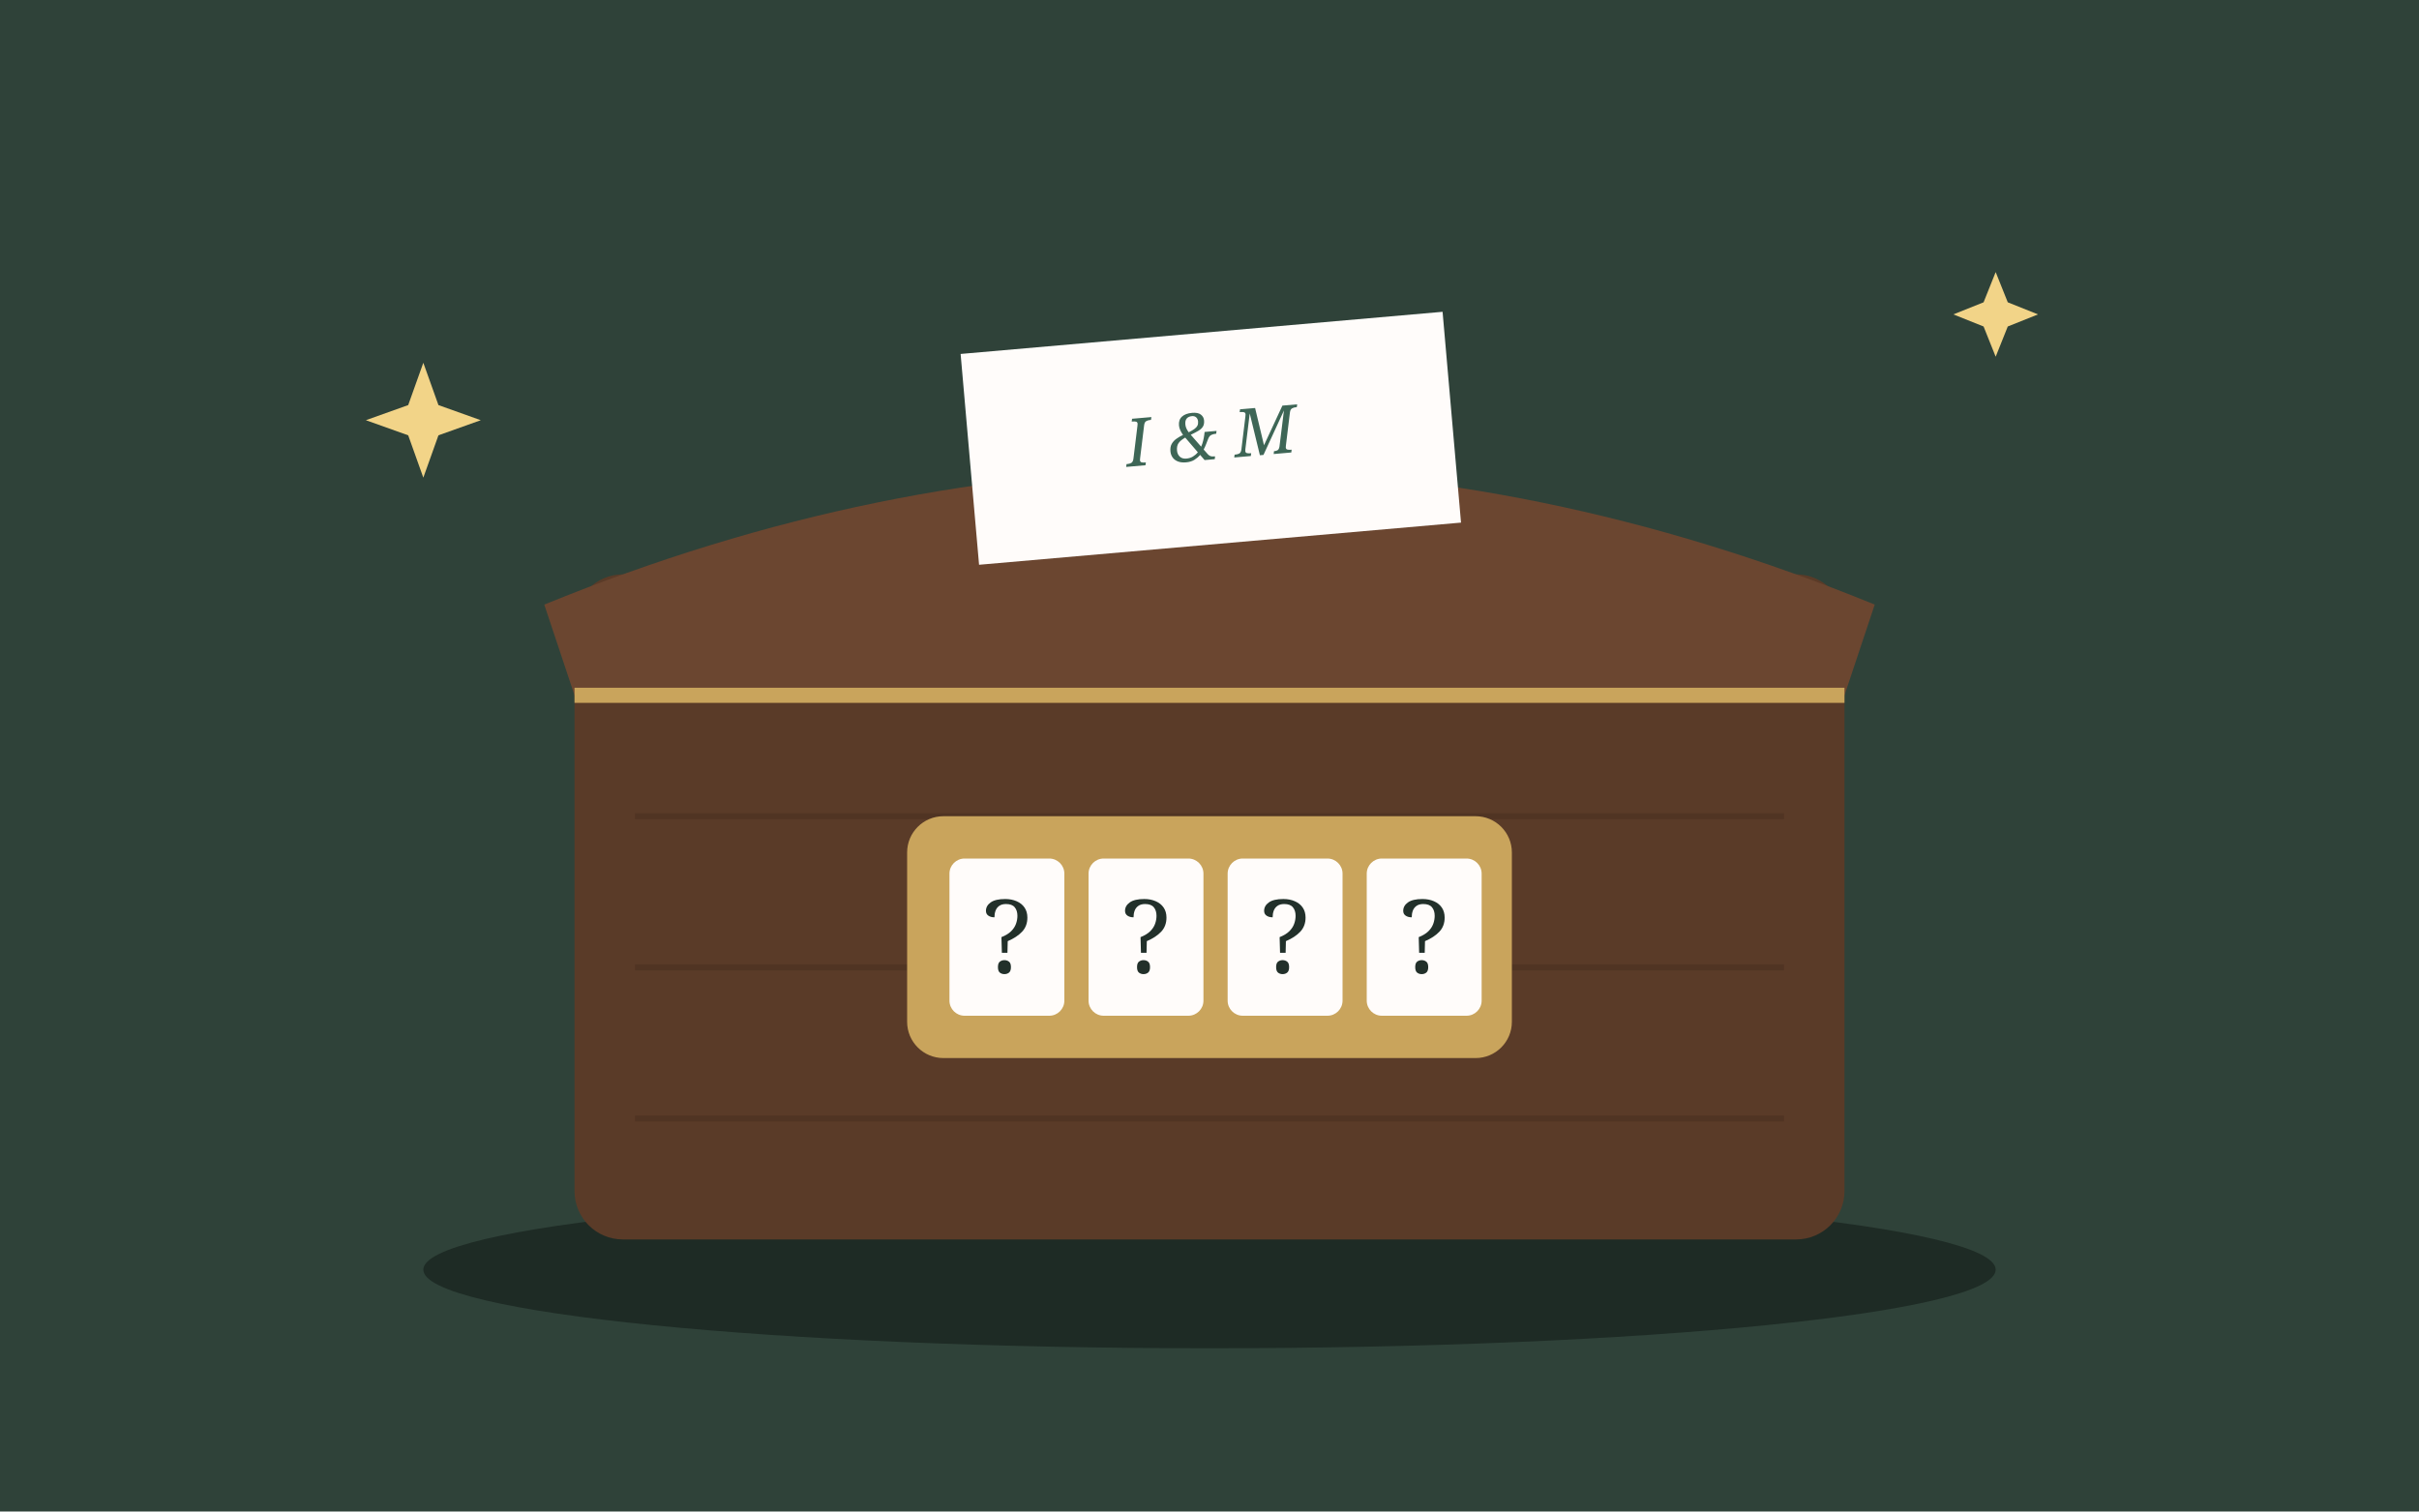
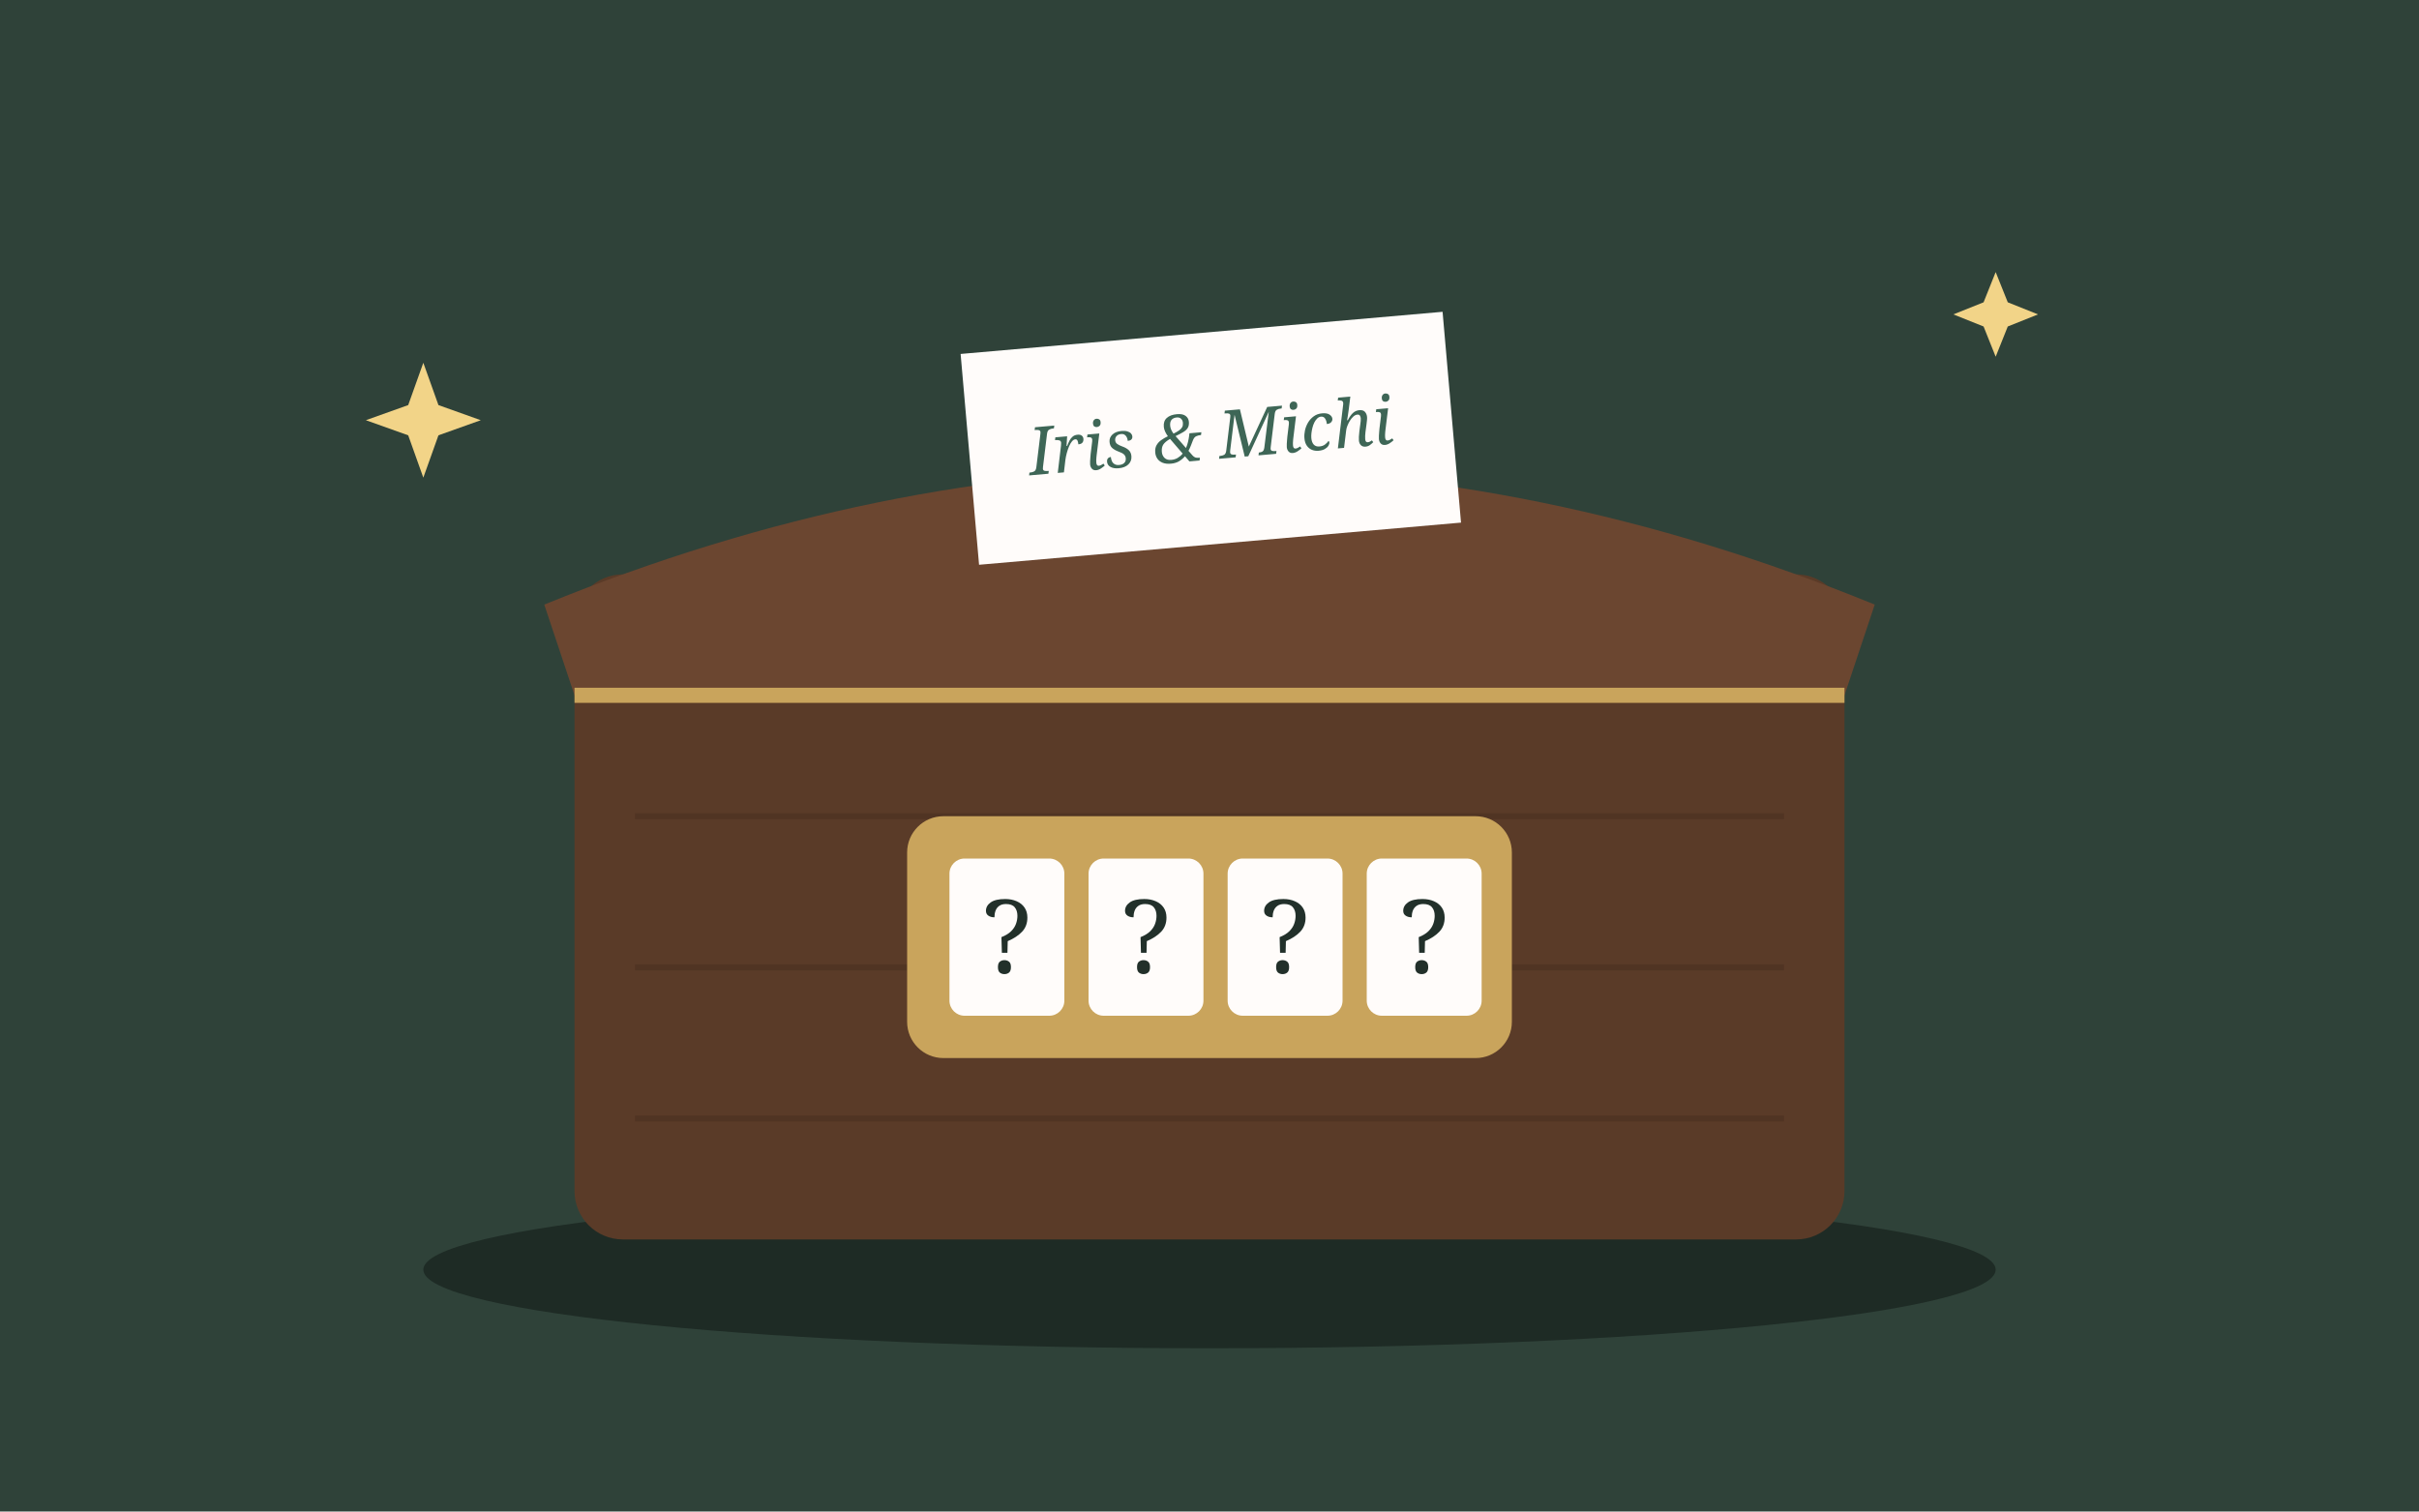
<svg xmlns="http://www.w3.org/2000/svg" viewBox="0 0 800 500" font-family="Georgia, serif">
  <rect width="800" height="500" fill="#2F4239" />
  <ellipse cx="400" cy="420" rx="260" ry="26" fill="#1E2B25" />
  <rect x="190" y="190" width="420" height="220" rx="16" fill="#5A3B28" />
  <path d="M180 200 Q400 110 620 200 L610 230 H190z" fill="#6B4630" />
  <path d="M190 230 H610" stroke="#C9A45C" stroke-width="5" />
  <g stroke="#4A2F20" stroke-width="2" opacity=".6">
    <path d="M210 270 h380M210 320 h380M210 370 h380" />
  </g>
  <rect x="300" y="270" width="200" height="80" rx="12" fill="#C9A45C" />
  <g fill="#FFFCFA">
    <rect x="314" y="284" width="38" height="52" rx="5" />
    <rect x="360" y="284" width="38" height="52" rx="5" />
    <rect x="406" y="284" width="38" height="52" rx="5" />
    <rect x="452" y="284" width="38" height="52" rx="5" />
  </g>
  <g font-size="34" fill="#22302A" text-anchor="middle">
    <text x="333" y="322">?</text>
    <text x="379" y="322">?</text>
    <text x="425" y="322">?</text>
    <text x="471" y="322">?</text>
  </g>
  <g transform="rotate(-5 400 140)">
    <rect x="320" y="110" width="160" height="70" fill="#FFFCFA" />
-     <text x="400" y="152" text-anchor="middle" font-size="22" font-style="italic" fill="#3E6656">I &amp; M</text>
+     <text x="400" y="152" text-anchor="middle" font-size="22" font-style="italic" fill="#3E6656">Iris &amp; Michi</text>
  </g>
  <g fill="#F2D488">
    <path d="M140 120 l5 14 14 5 -14 5 -5 14 -5 -14 -14 -5 14 -5z" />
    <path d="M660 90 l4 10 10 4 -10 4 -4 10 -4 -10 -10 -4 10 -4z" />
  </g>
</svg>
